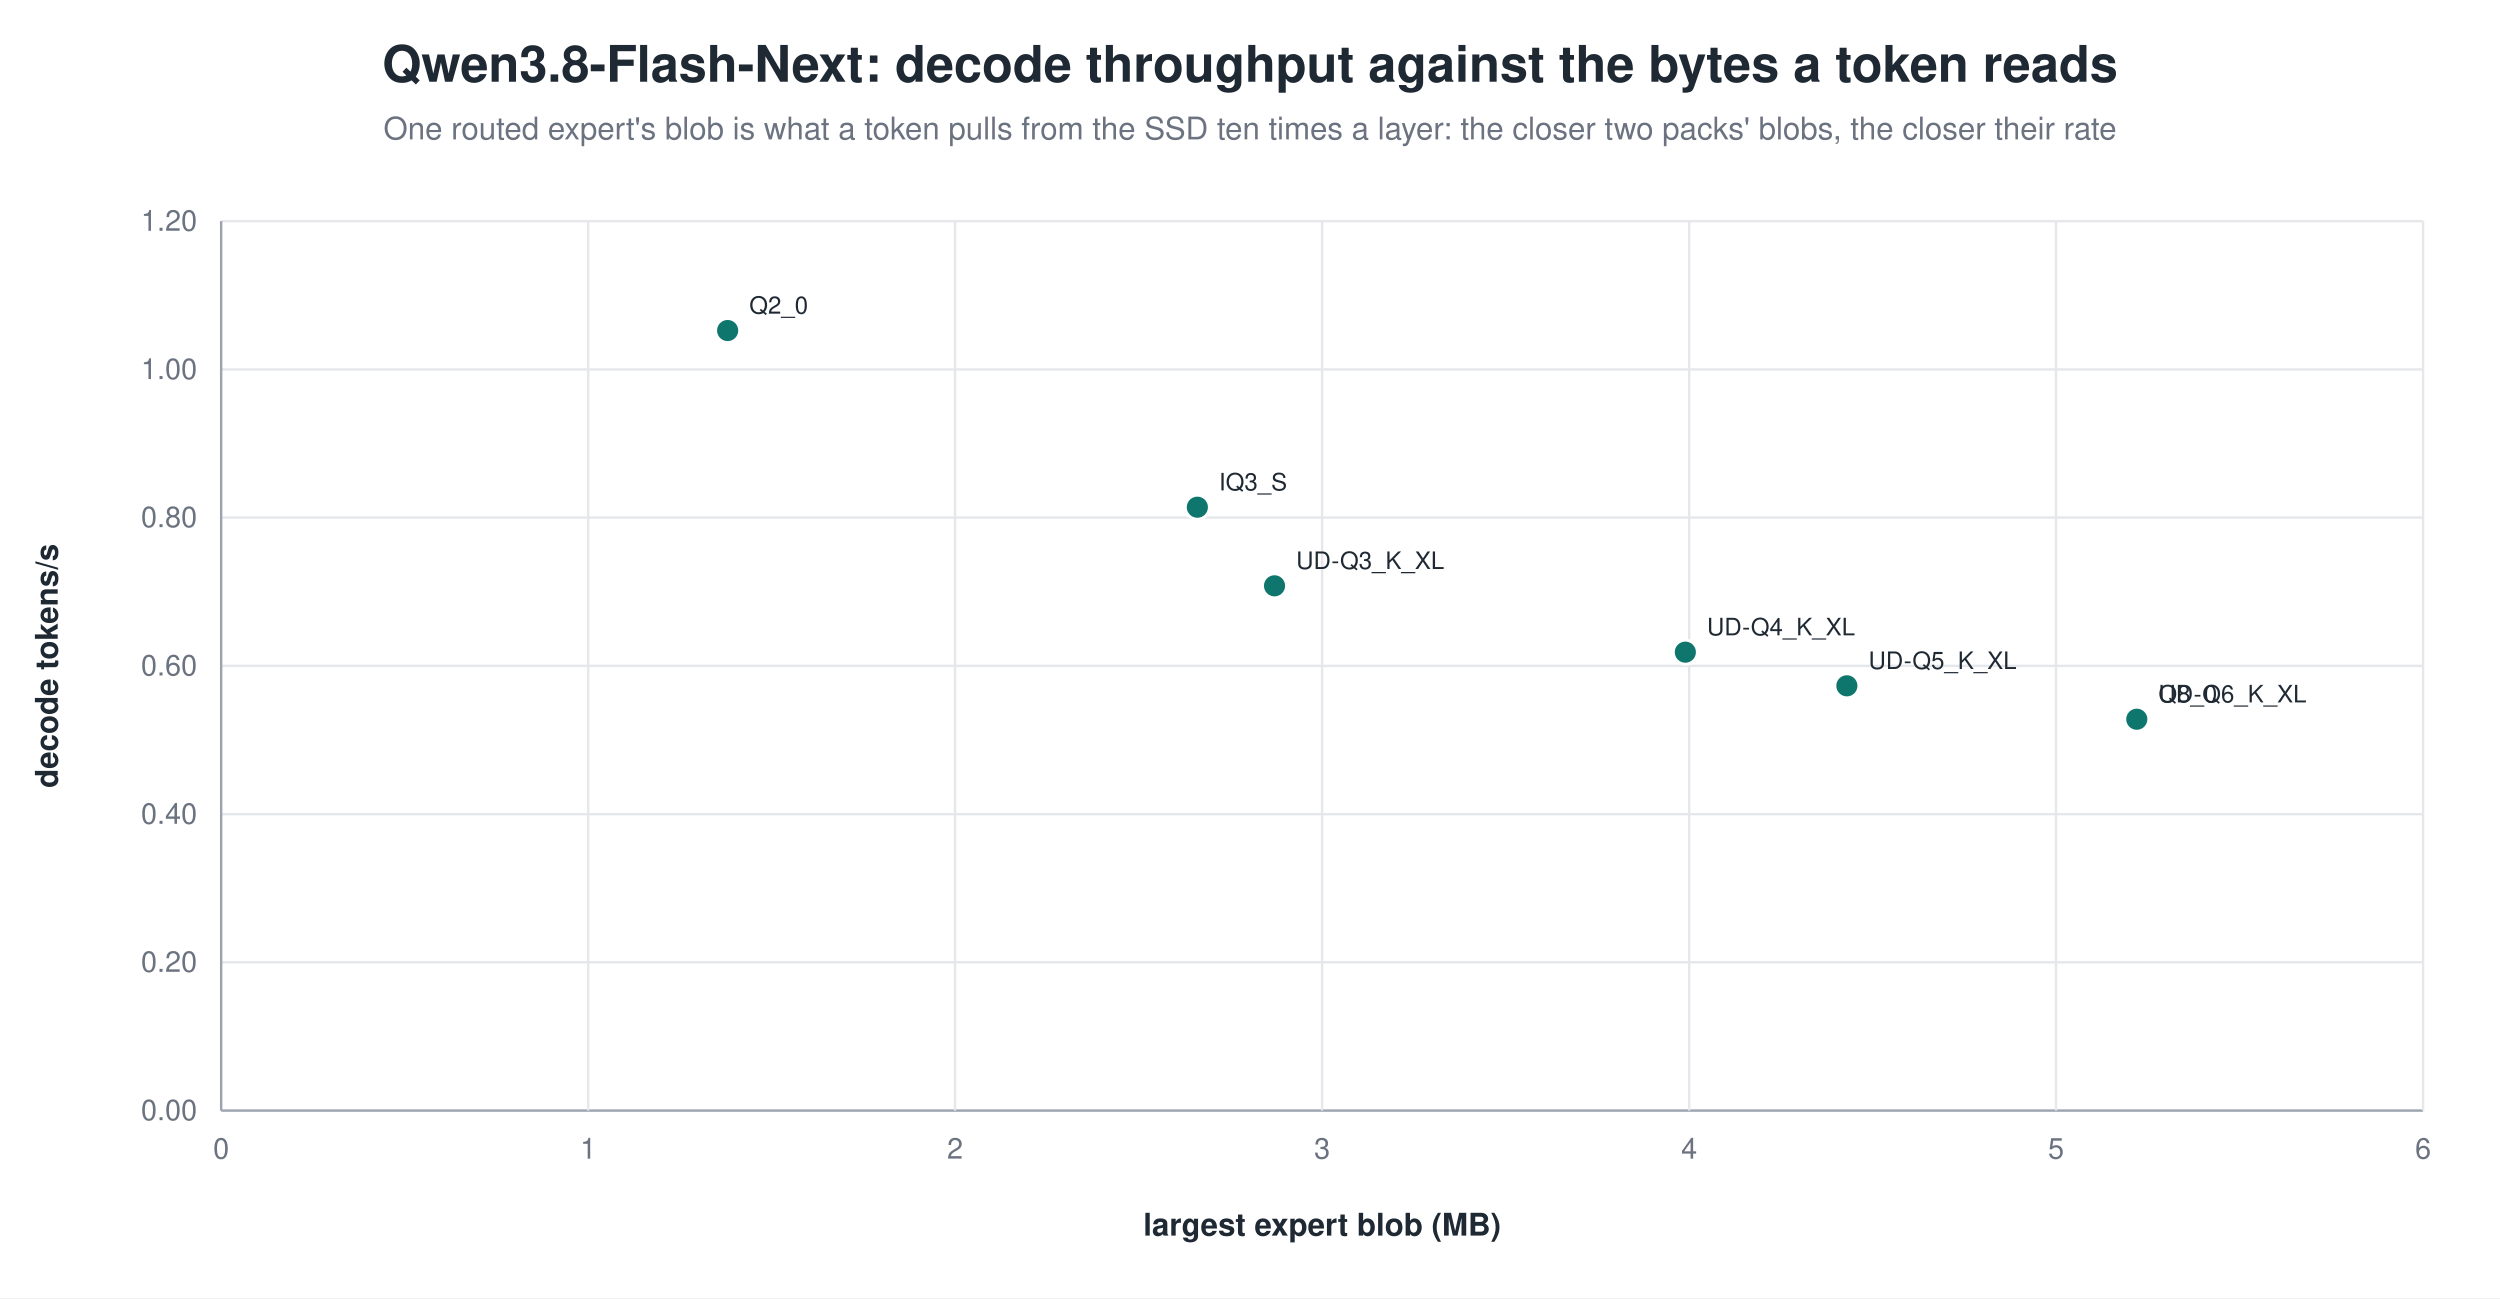
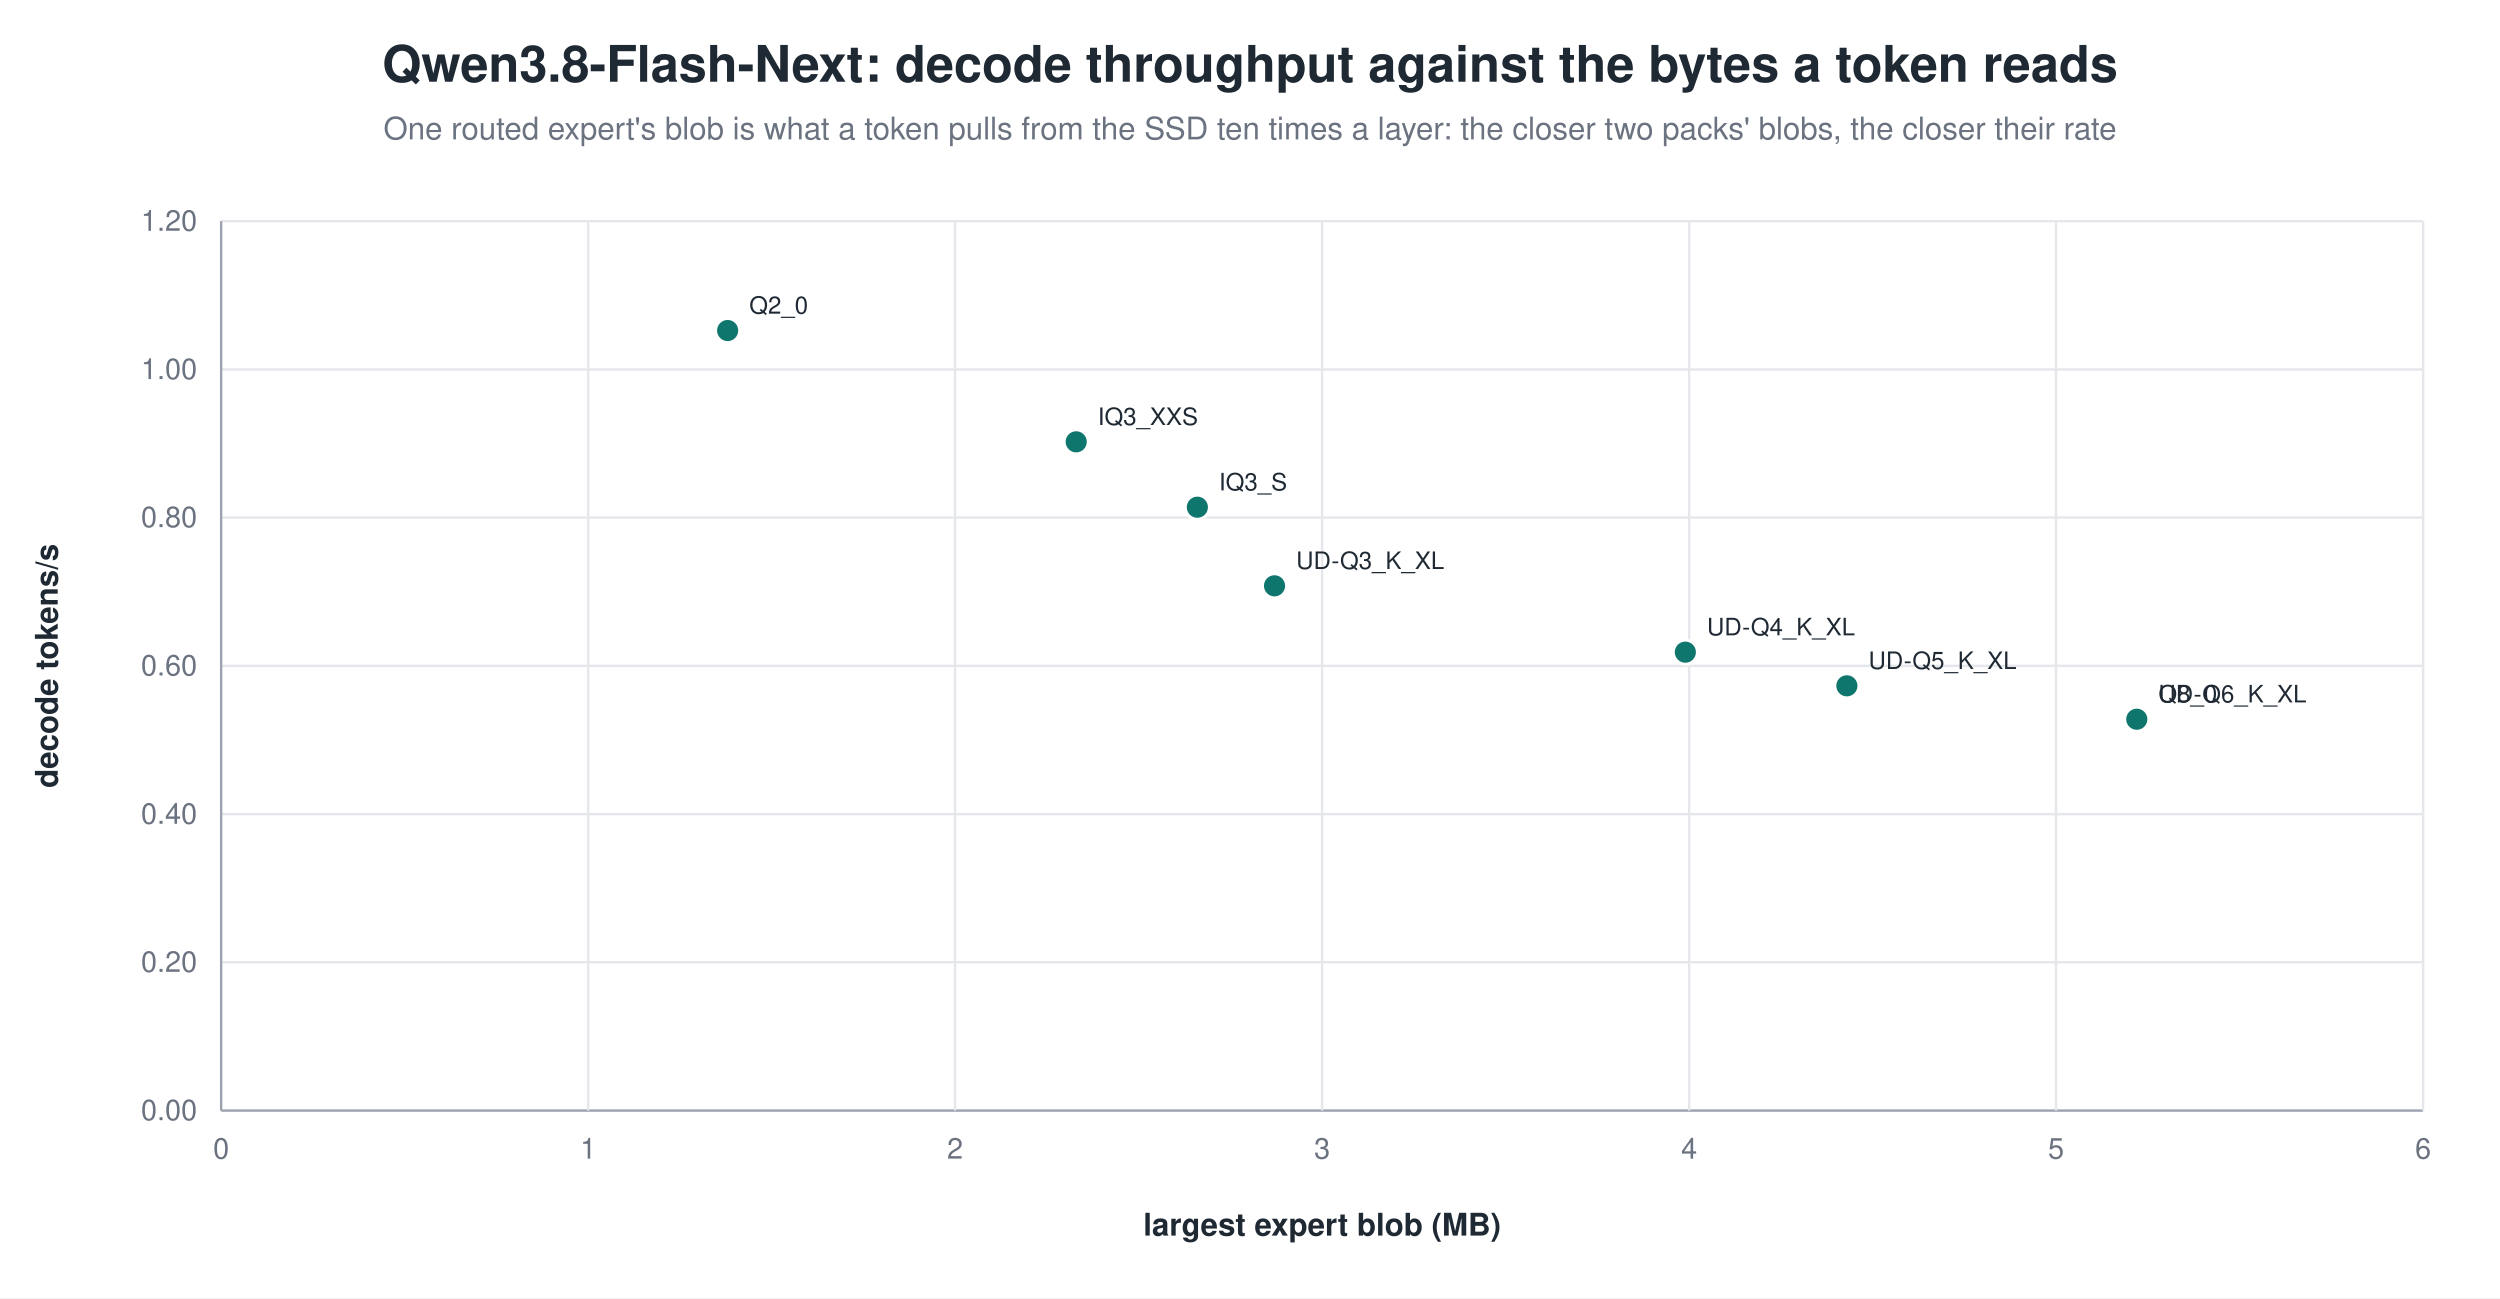
<svg xmlns="http://www.w3.org/2000/svg" width="1040" height="540" viewBox="0 0 1040 540" role="img" aria-label="Qwen3.8-Flash-Next: decode throughput against the bytes a token reads">
  <rect width="1040" height="540" fill="white" />
  <text x="520.0" y="34" text-anchor="middle" font-family="Helvetica, Arial, sans-serif" font-size="21" font-weight="600" fill="#1f2933">Qwen3.8-Flash-Next: decode throughput against the bytes a token reads</text>
  <text x="520.0" y="58" text-anchor="middle" font-family="Helvetica, Arial, sans-serif" font-size="13" fill="#6b7280">One routed expert's blob is what a token pulls from the SSD ten times a layer: the closer two packs' blobs, the closer their rate</text>
  <line x1="92.0" y1="462.0" x2="1008.0" y2="462.0" stroke="#9ca3af" stroke-width="1.0" />
  <text x="82.0" y="466.0" text-anchor="end" font-family="Helvetica, Arial, sans-serif" font-size="12" fill="#6b7280" font-weight="400">0.00</text>
  <line x1="92.0" y1="400.3" x2="1008.0" y2="400.3" stroke="#e5e7eb" stroke-width="1.0" />
  <text x="82.0" y="404.3" text-anchor="end" font-family="Helvetica, Arial, sans-serif" font-size="12" fill="#6b7280" font-weight="400">0.20</text>
  <line x1="92.0" y1="338.7" x2="1008.0" y2="338.7" stroke="#e5e7eb" stroke-width="1.0" />
  <text x="82.0" y="342.7" text-anchor="end" font-family="Helvetica, Arial, sans-serif" font-size="12" fill="#6b7280" font-weight="400">0.40</text>
  <line x1="92.0" y1="277.0" x2="1008.0" y2="277.0" stroke="#e5e7eb" stroke-width="1.0" />
  <text x="82.0" y="281.0" text-anchor="end" font-family="Helvetica, Arial, sans-serif" font-size="12" fill="#6b7280" font-weight="400">0.60</text>
  <line x1="92.0" y1="215.3" x2="1008.0" y2="215.3" stroke="#e5e7eb" stroke-width="1.0" />
  <text x="82.0" y="219.3" text-anchor="end" font-family="Helvetica, Arial, sans-serif" font-size="12" fill="#6b7280" font-weight="400">0.80</text>
  <line x1="92.0" y1="153.7" x2="1008.0" y2="153.7" stroke="#e5e7eb" stroke-width="1.0" />
  <text x="82.0" y="157.7" text-anchor="end" font-family="Helvetica, Arial, sans-serif" font-size="12" fill="#6b7280" font-weight="400">1.00</text>
  <line x1="92.0" y1="92.0" x2="1008.0" y2="92.0" stroke="#e5e7eb" stroke-width="1.0" />
  <text x="82.0" y="96.0" text-anchor="end" font-family="Helvetica, Arial, sans-serif" font-size="12" fill="#6b7280" font-weight="400">1.20</text>
  <line x1="92.0" y1="92.0" x2="92.0" y2="462.0" stroke="#9ca3af" stroke-width="1.0" />
  <text x="92.0" y="482.0" text-anchor="middle" font-family="Helvetica, Arial, sans-serif" font-size="12" fill="#6b7280" font-weight="400">0</text>
  <line x1="244.7" y1="92.0" x2="244.7" y2="462.0" stroke="#e5e7eb" stroke-width="1.0" />
  <text x="244.7" y="482.0" text-anchor="middle" font-family="Helvetica, Arial, sans-serif" font-size="12" fill="#6b7280" font-weight="400">1</text>
  <line x1="397.3" y1="92.0" x2="397.3" y2="462.0" stroke="#e5e7eb" stroke-width="1.0" />
  <text x="397.3" y="482.0" text-anchor="middle" font-family="Helvetica, Arial, sans-serif" font-size="12" fill="#6b7280" font-weight="400">2</text>
  <line x1="550.0" y1="92.0" x2="550.0" y2="462.0" stroke="#e5e7eb" stroke-width="1.0" />
  <text x="550.0" y="482.0" text-anchor="middle" font-family="Helvetica, Arial, sans-serif" font-size="12" fill="#6b7280" font-weight="400">3</text>
  <line x1="702.7" y1="92.0" x2="702.7" y2="462.0" stroke="#e5e7eb" stroke-width="1.0" />
  <text x="702.7" y="482.0" text-anchor="middle" font-family="Helvetica, Arial, sans-serif" font-size="12" fill="#6b7280" font-weight="400">4</text>
  <line x1="855.3" y1="92.0" x2="855.3" y2="462.0" stroke="#e5e7eb" stroke-width="1.0" />
  <text x="855.3" y="482.0" text-anchor="middle" font-family="Helvetica, Arial, sans-serif" font-size="12" fill="#6b7280" font-weight="400">5</text>
  <line x1="1008.0" y1="92.0" x2="1008.0" y2="462.0" stroke="#e5e7eb" stroke-width="1.0" />
  <text x="1008.0" y="482.0" text-anchor="middle" font-family="Helvetica, Arial, sans-serif" font-size="12" fill="#6b7280" font-weight="400">6</text>
  <text x="24.0" y="277.0" text-anchor="middle" font-family="Helvetica, Arial, sans-serif" font-size="13" fill="#1f2933" font-weight="600" transform="rotate(-90.0 24.0 277.0)">decode tokens/s</text>
  <text x="550.0" y="514.0" text-anchor="middle" font-family="Helvetica, Arial, sans-serif" font-size="13" fill="#1f2933" font-weight="600">largest expert blob (MB)</text>
  <circle cx="302.7" cy="137.5" r="5.0" fill="#0f766e" stroke="white" stroke-width="1.2" opacity="1.00" />
  <text x="311.7" y="130.5" text-anchor="start" font-family="Helvetica, Arial, sans-serif" font-size="10" fill="#1f2933" font-weight="500">Q2_0</text>
+   <circle cx="447.7" cy="183.8" r="5.0" fill="#0f766e" stroke="white" stroke-width="1.2" opacity="1.00" />
+   <text x="456.7" y="176.8" text-anchor="start" font-family="Helvetica, Arial, sans-serif" font-size="10" fill="#1f2933" font-weight="500">IQ3_XXS</text>
  <circle cx="498.1" cy="211.0" r="5.0" fill="#0f766e" stroke="white" stroke-width="1.2" opacity="1.00" />
  <text x="507.1" y="204.0" text-anchor="start" font-family="Helvetica, Arial, sans-serif" font-size="10" fill="#1f2933" font-weight="500">IQ3_S</text>
  <circle cx="530.2" cy="243.7" r="5.0" fill="#0f766e" stroke="white" stroke-width="1.2" opacity="1.00" />
  <text x="539.2" y="236.7" text-anchor="start" font-family="Helvetica, Arial, sans-serif" font-size="10" fill="#1f2933" font-weight="500">UD-Q3_K_XL</text>
  <circle cx="701.1" cy="271.3" r="5.0" fill="#0f766e" stroke="white" stroke-width="1.2" opacity="1.00" />
  <text x="710.1" y="264.3" text-anchor="start" font-family="Helvetica, Arial, sans-serif" font-size="10" fill="#1f2933" font-weight="500">UD-Q4_K_XL</text>
  <circle cx="768.3" cy="285.3" r="5.0" fill="#0f766e" stroke="white" stroke-width="1.2" opacity="1.00" />
  <text x="777.3" y="278.3" text-anchor="start" font-family="Helvetica, Arial, sans-serif" font-size="10" fill="#1f2933" font-weight="500">UD-Q5_K_XL</text>
  <circle cx="888.9" cy="299.2" r="5.0" fill="#0f766e" stroke="white" stroke-width="1.2" opacity="1.00" />
  <text x="897.9" y="292.2" text-anchor="start" font-family="Helvetica, Arial, sans-serif" font-size="10" fill="#1f2933" font-weight="500">UD-Q6_K_XL</text>
  <circle cx="888.9" cy="299.2" r="5.0" fill="#0f766e" stroke="white" stroke-width="1.2" opacity="1.00" />
  <text x="897.9" y="292.2" text-anchor="start" font-family="Helvetica, Arial, sans-serif" font-size="10" fill="#1f2933" font-weight="500">Q8_0</text>
</svg>
